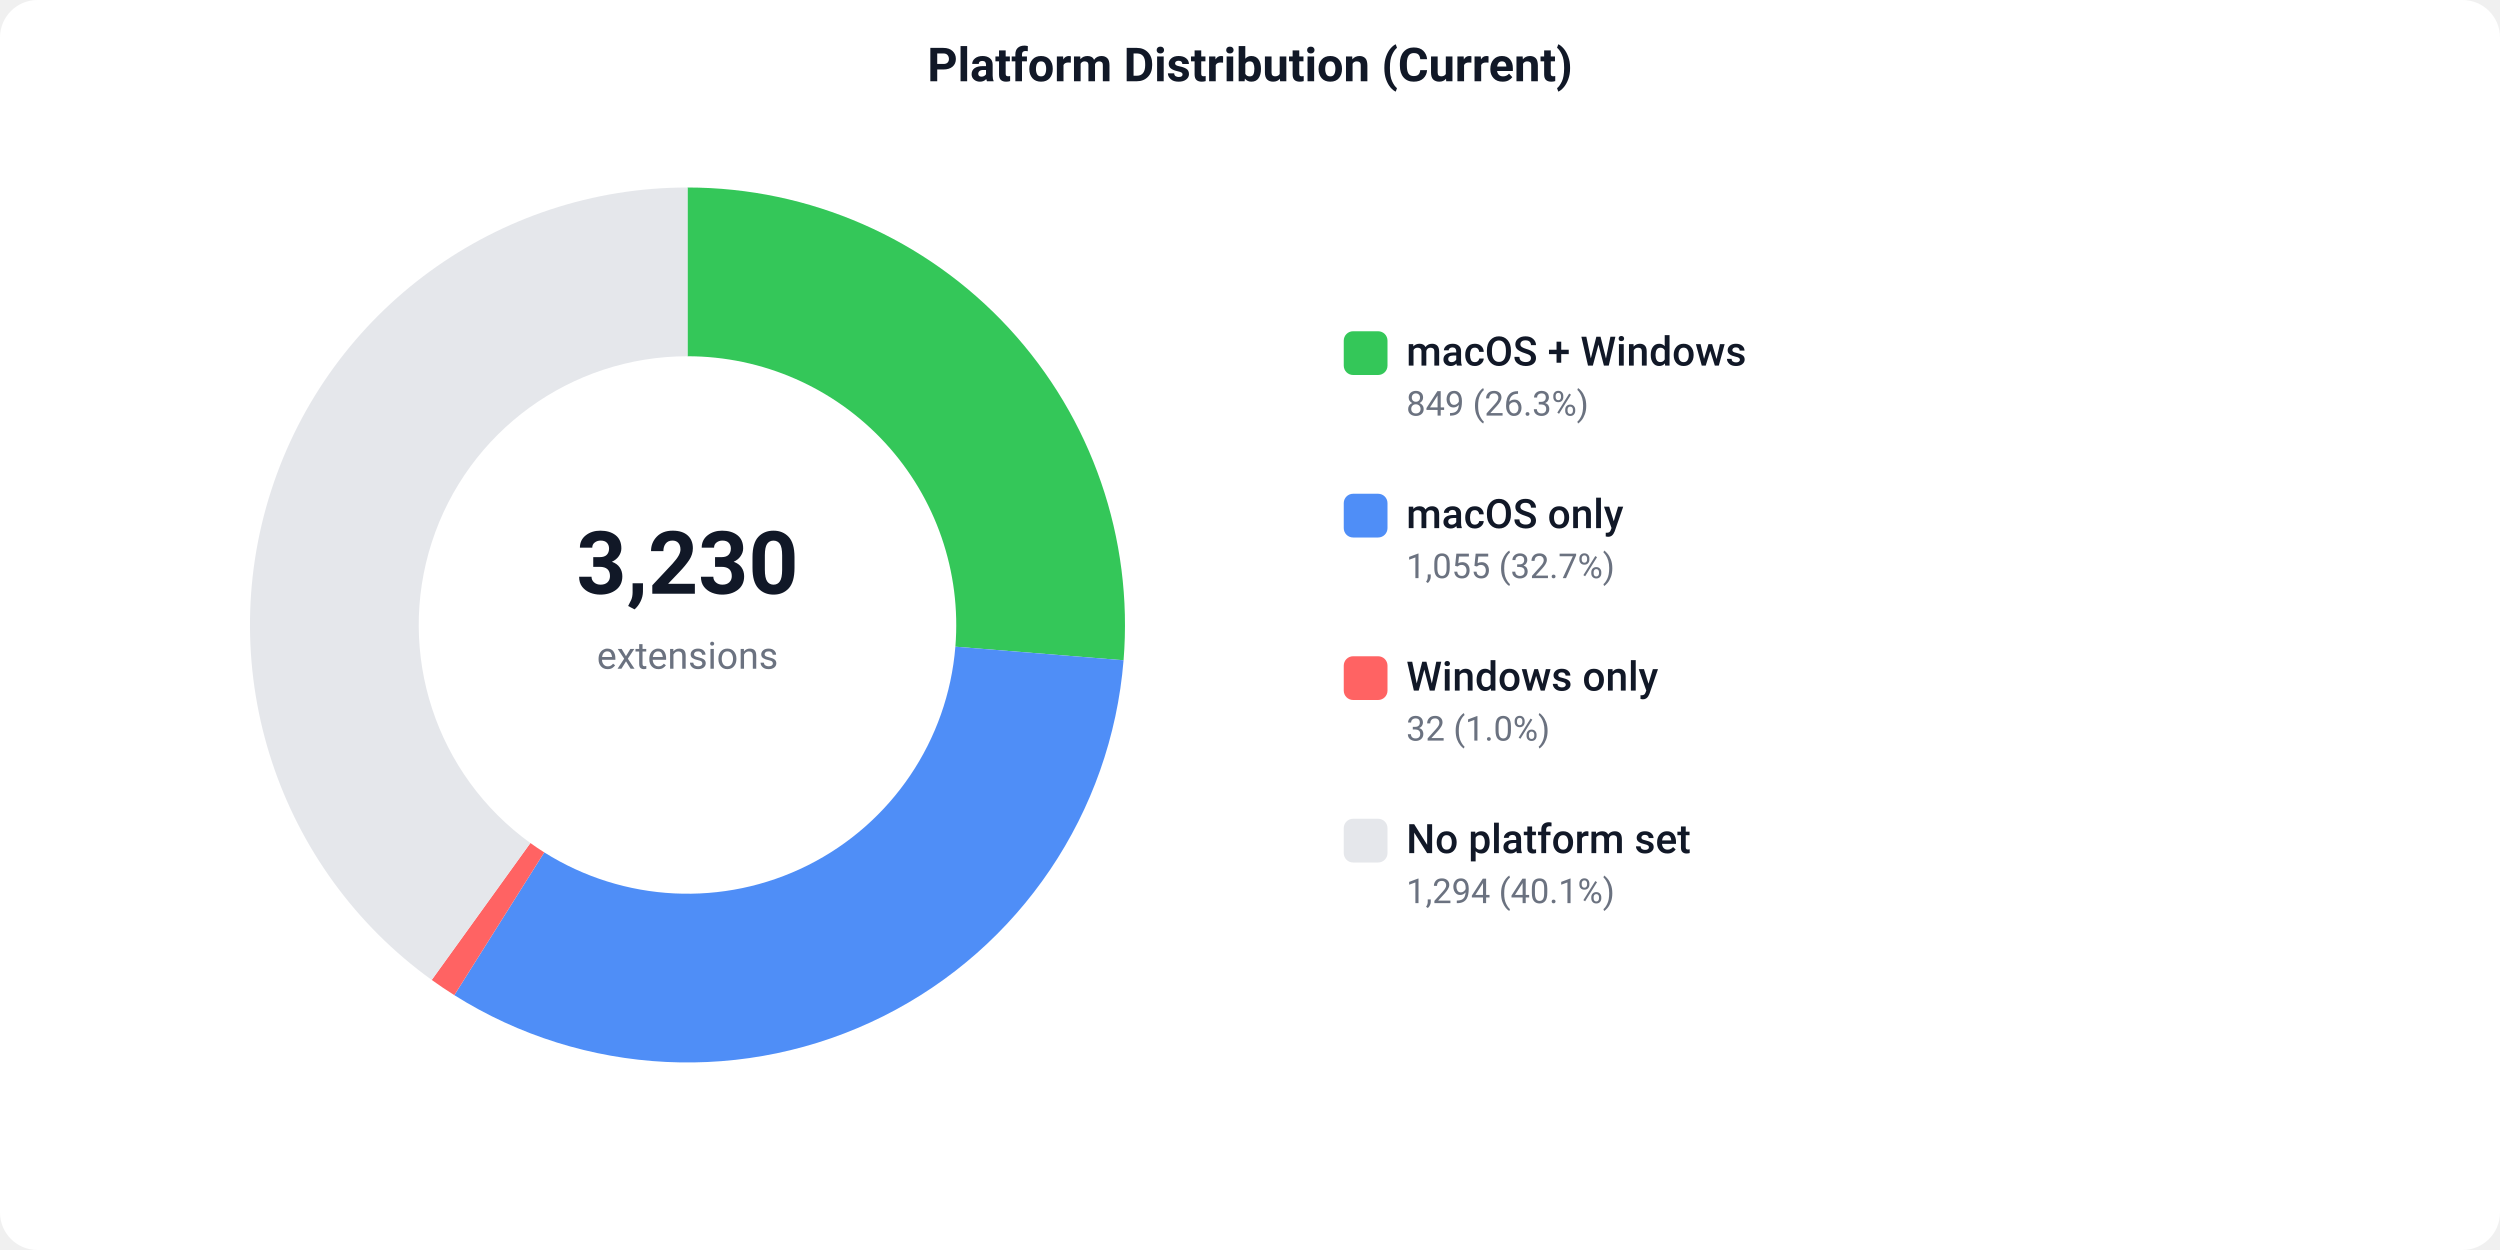
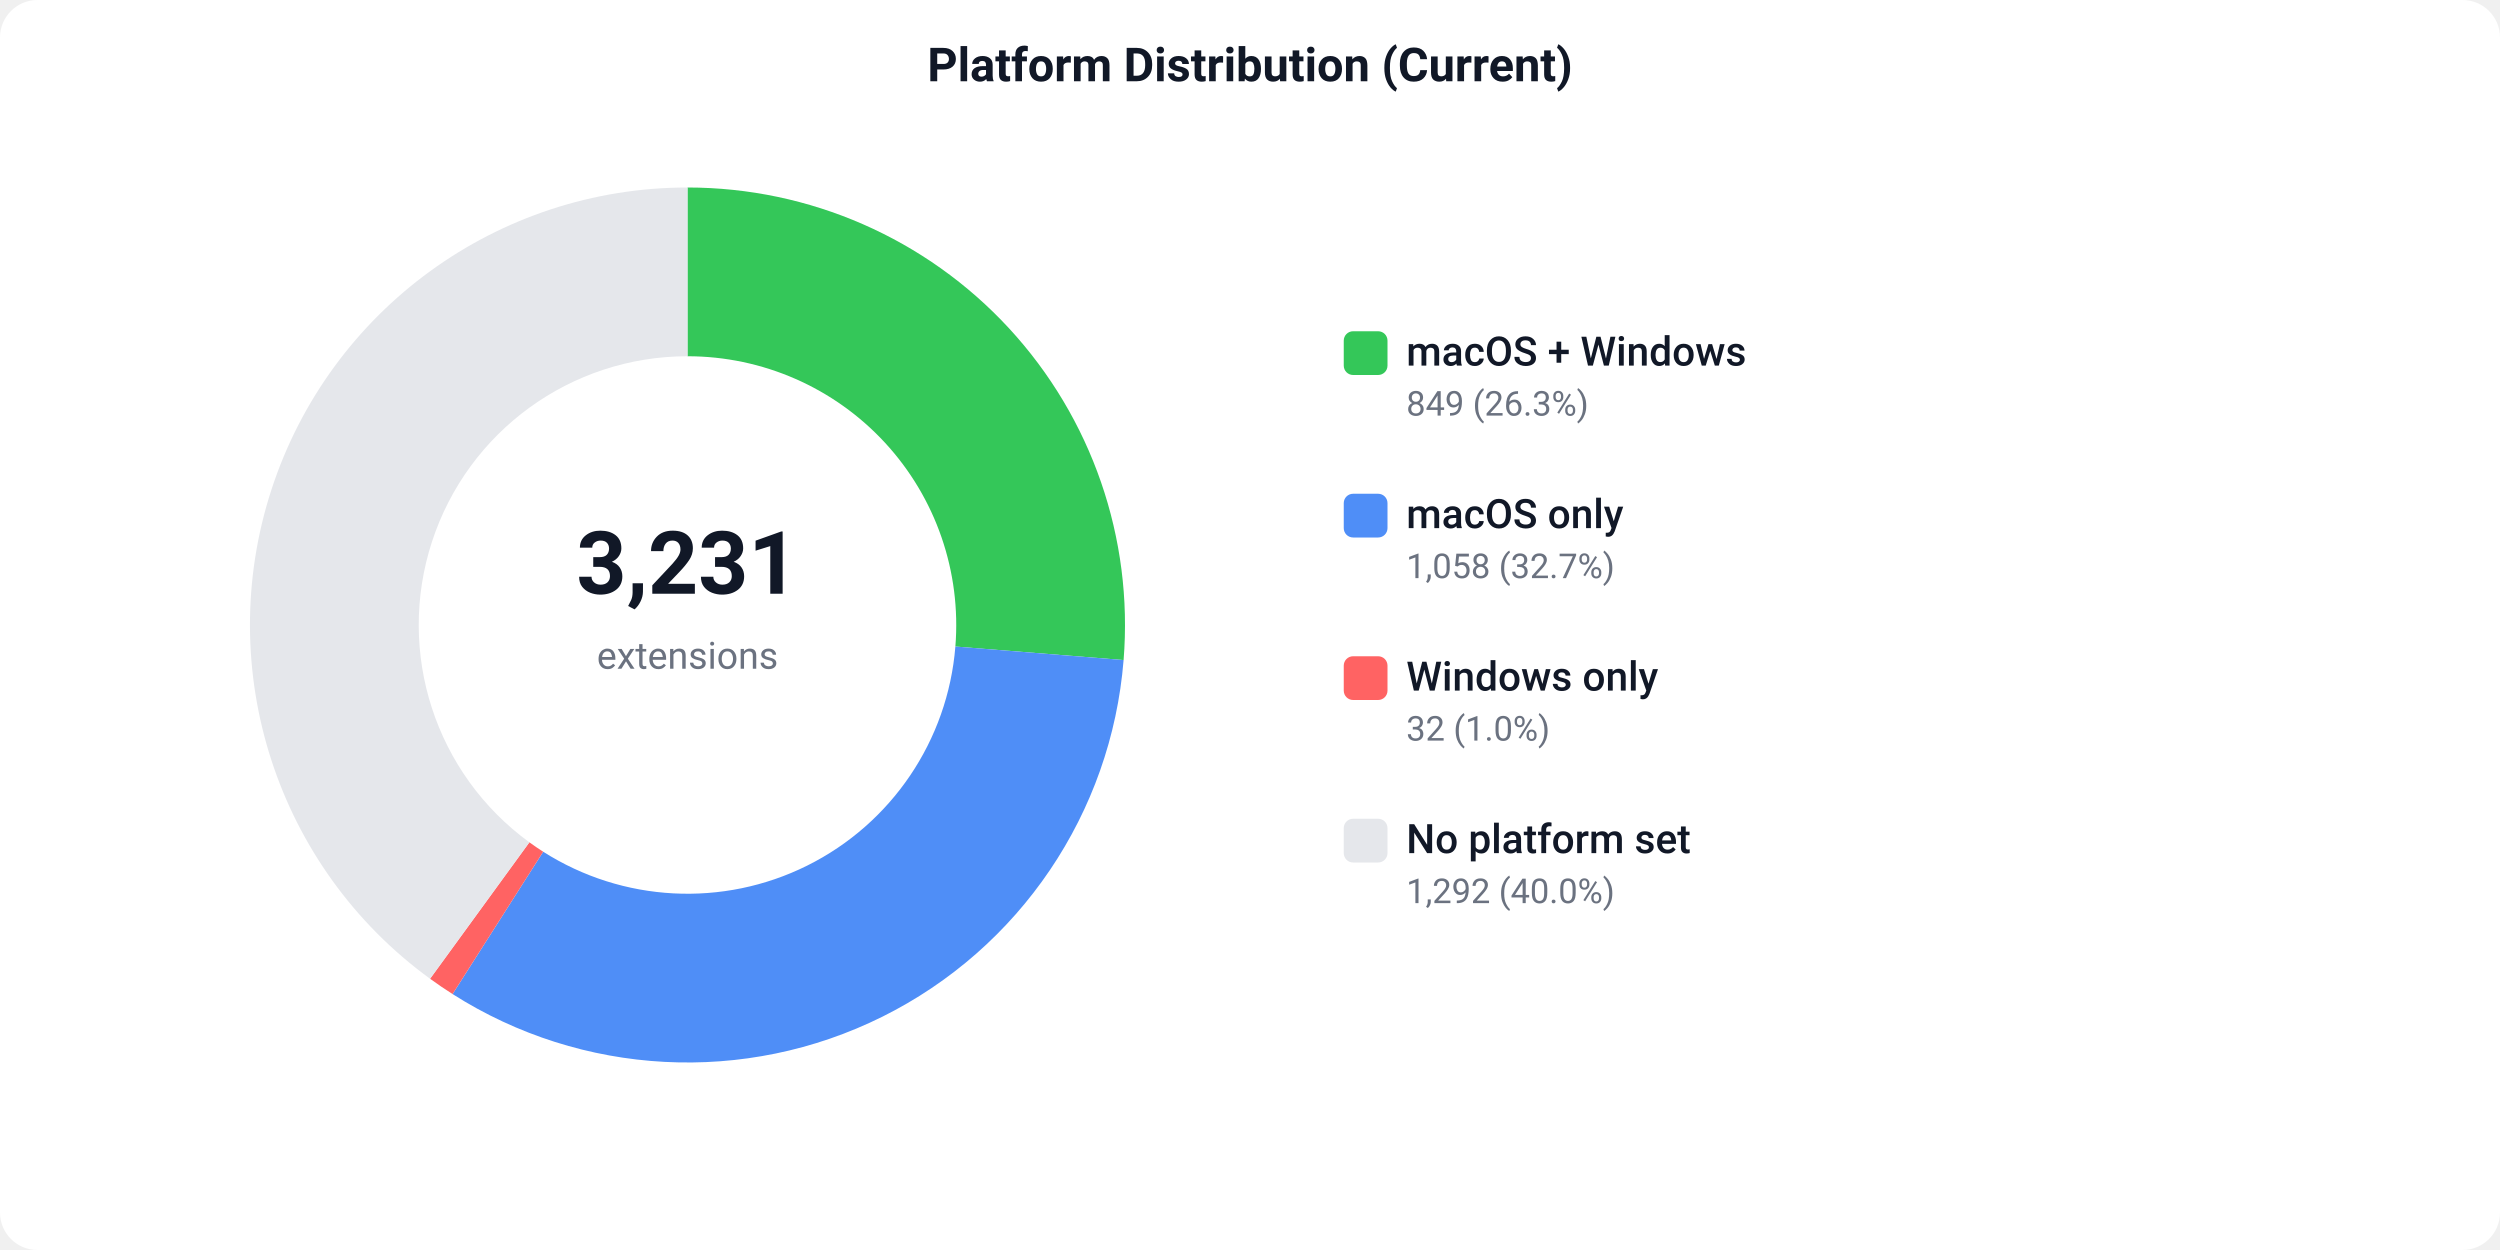
<svg xmlns="http://www.w3.org/2000/svg" width="800" height="400" viewBox="0 0 800 400">
  <defs>
    <style>text { font-family: -apple-system, BlinkMacSystemFont, 'Segoe UI', Roboto, sans-serif; }</style>
  </defs>
  <rect width="800" height="400" fill="#ffffff" rx="12" />
  <text x="400" y="26" text-anchor="middle" font-size="15" font-weight="600" fill="#111827">Platform Distribution (Current)</text>
-   <path d="M 220.00 60.00 A 140 140 0 0 1 359.54 211.29 L 305.72 206.94 A 86 86 0 0 0 220.00 114.00 Z" fill="#34C759" />
-   <path d="M 359.54 211.29 A 140 140 0 0 1 145.38 318.45 L 174.16 272.76 A 86 86 0 0 0 305.72 206.94 Z" fill="#4F8EF7" />
-   <path d="M 145.38 318.45 A 140 140 0 0 1 138.15 313.58 L 169.72 269.77 A 86 86 0 0 0 174.16 272.76 Z" fill="#FF6363" />
-   <path d="M 138.15 313.58 A 140 140 0 0 1 220.00 60.00 L 220.00 114.00 A 86 86 0 0 0 169.72 269.77 Z" fill="#e5e7eb" />
-   <text x="220" y="190" text-anchor="middle" font-size="28" font-weight="700" fill="#111827">3,230</text>
+   <path d="M 220.00 60.00 A 140 140 0 0 1 359.55 211.22 L 305.72 206.89 A 86 86 0 0 0 220.00 114.00 Z" fill="#34C759" />
+   <path d="M 359.55 211.22 A 140 140 0 0 1 144.82 318.10 L 173.82 272.55 A 86 86 0 0 0 305.72 206.89 Z" fill="#4F8EF7" />
+   <path d="M 144.82 318.10 A 140 140 0 0 1 137.62 313.20 L 169.40 269.54 A 86 86 0 0 0 173.82 272.55 Z" fill="#FF6363" />
+   <path d="M 137.62 313.20 A 140 140 0 0 1 220.00 60.00 L 220.00 114.00 A 86 86 0 0 0 169.40 269.54 Z" fill="#e5e7eb" />
+   <text x="220" y="190" text-anchor="middle" font-size="28" font-weight="700" fill="#111827">3,231</text>
  <text x="220" y="214" text-anchor="middle" font-size="12" fill="#6b7280">extensions</text>
  <rect x="430" y="106" width="14" height="14" fill="#34C759" rx="3" />
  <text x="450" y="117" font-size="13" font-weight="500" fill="#111827">macOS + Windows</text>
  <text x="450" y="133" font-size="11" fill="#6b7280">849 (26.3%)</text>
  <rect x="430" y="158" width="14" height="14" fill="#4F8EF7" rx="3" />
  <text x="450" y="169" font-size="13" font-weight="500" fill="#111827">macOS only</text>
-   <text x="450" y="185" font-size="11" fill="#6b7280">1,055 (32.7%)</text>
+   <text x="450" y="185" font-size="11" fill="#6b7280">1,058 (32.7%)</text>
  <rect x="430" y="210" width="14" height="14" fill="#FF6363" rx="3" />
  <text x="450" y="221" font-size="13" font-weight="500" fill="#111827">Windows only</text>
  <text x="450" y="237" font-size="11" fill="#6b7280">32 (1.0%)</text>
  <rect x="430" y="262" width="14" height="14" fill="#e5e7eb" rx="3" />
  <text x="450" y="273" font-size="13" font-weight="500" fill="#111827">No platform set</text>
-   <text x="450" y="289" font-size="11" fill="#6b7280">1,294 (40.1%)</text>
+   <text x="450" y="289" font-size="11" fill="#6b7280">1,292 (40.0%)</text>
</svg>
